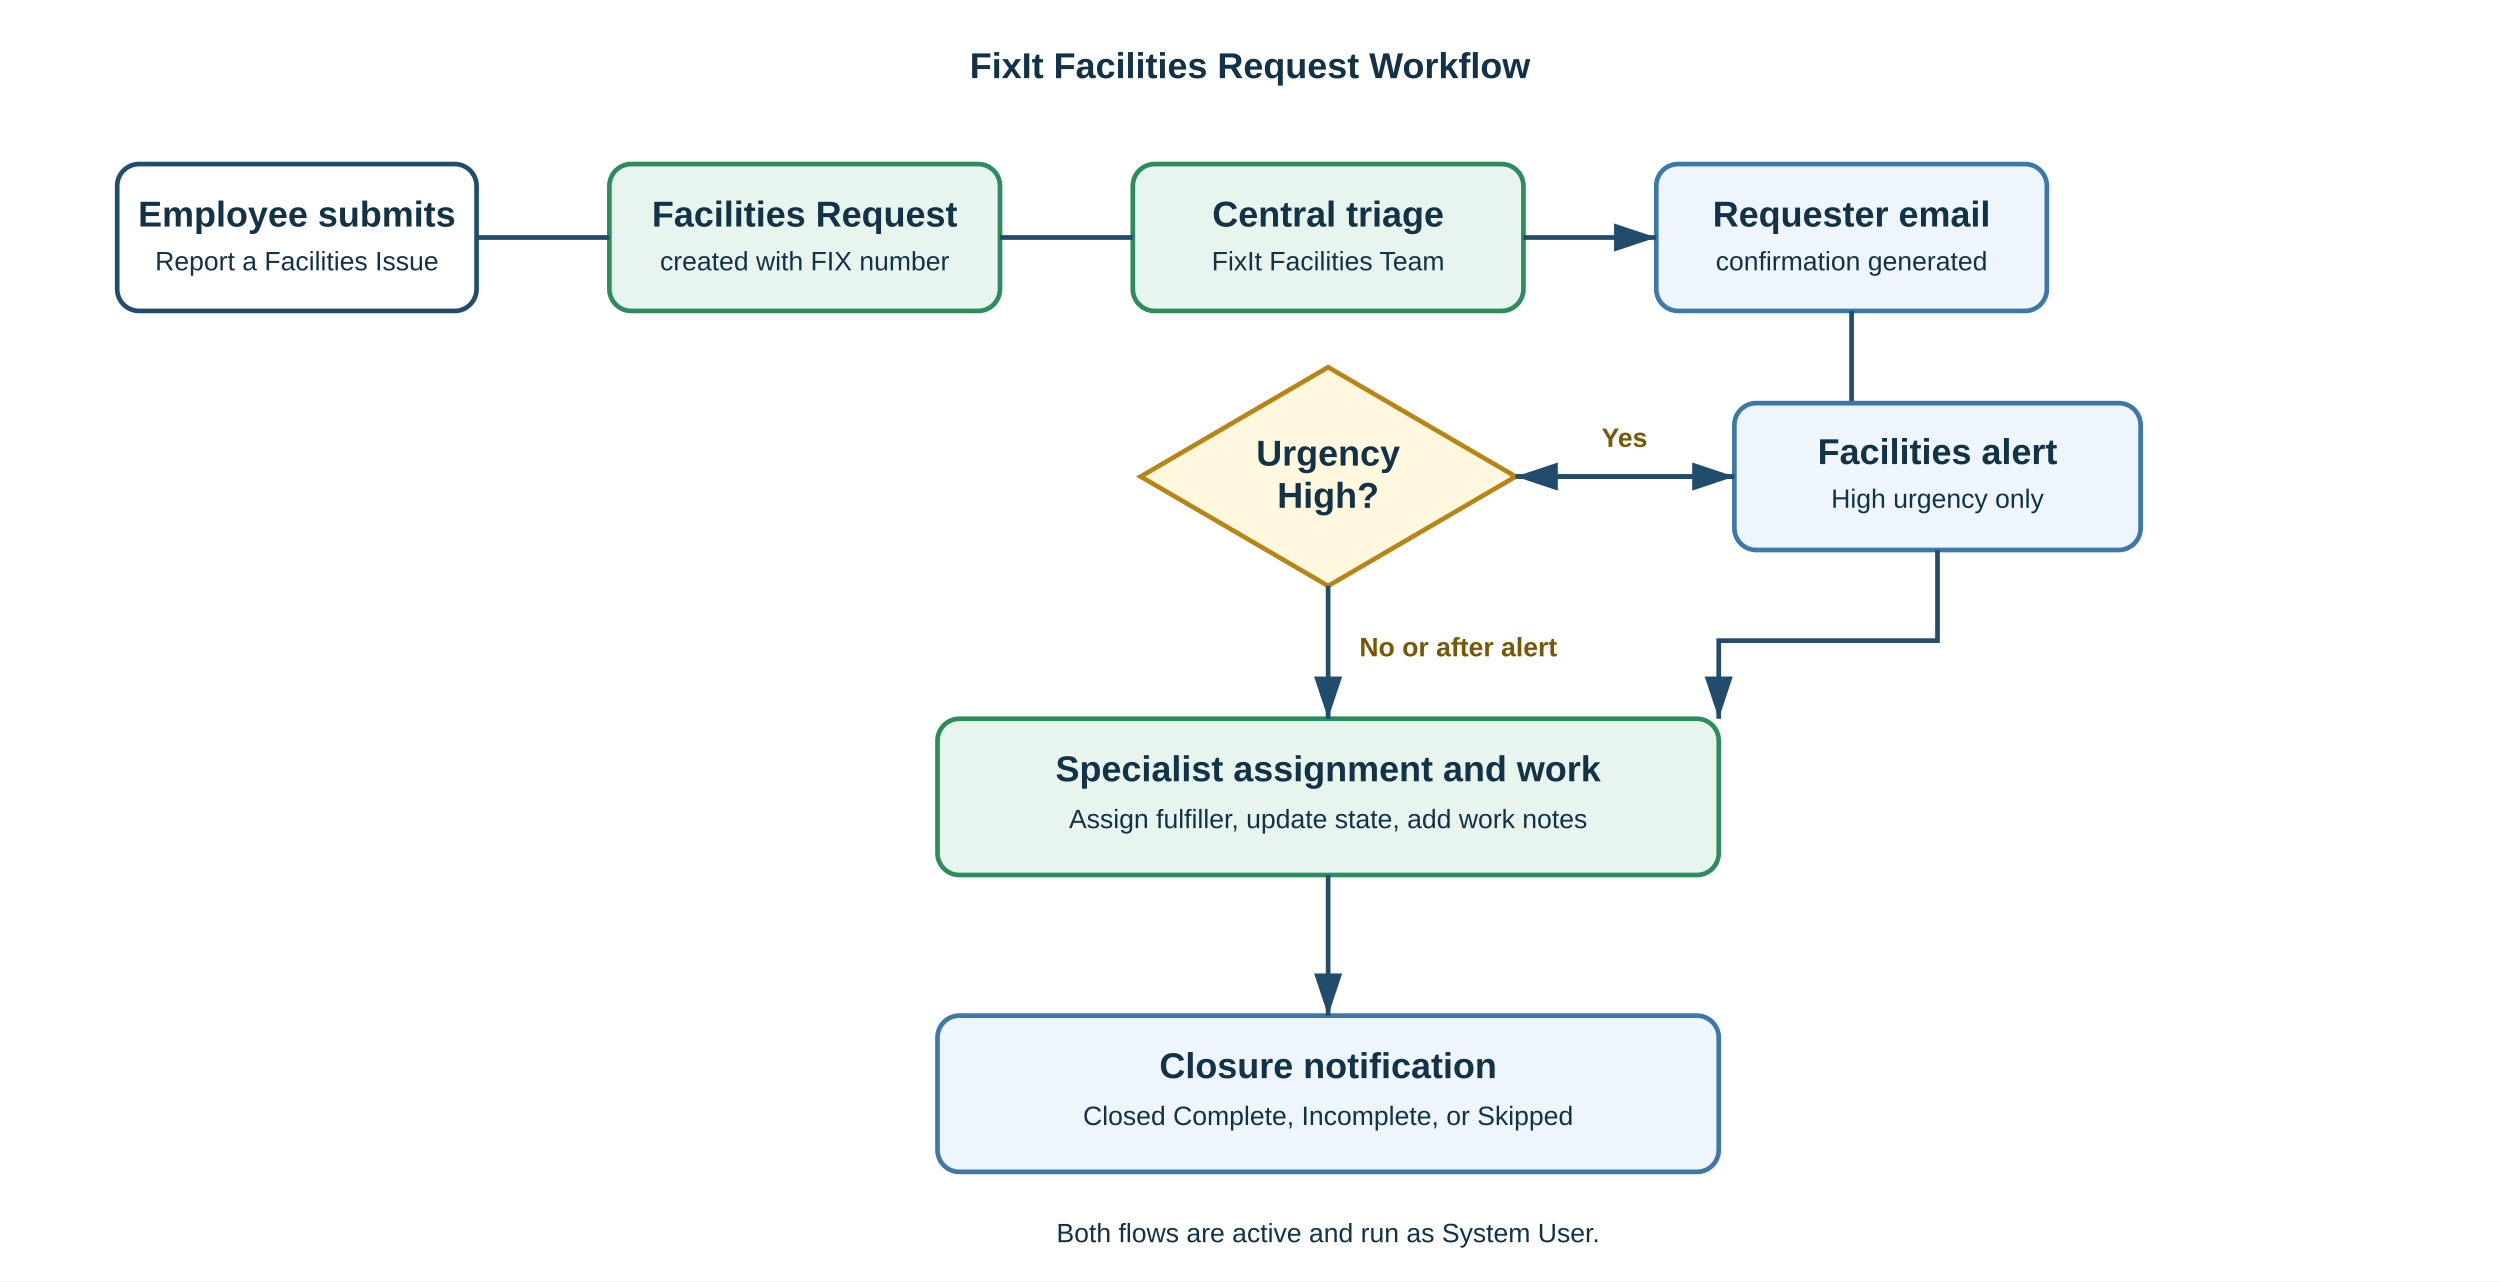
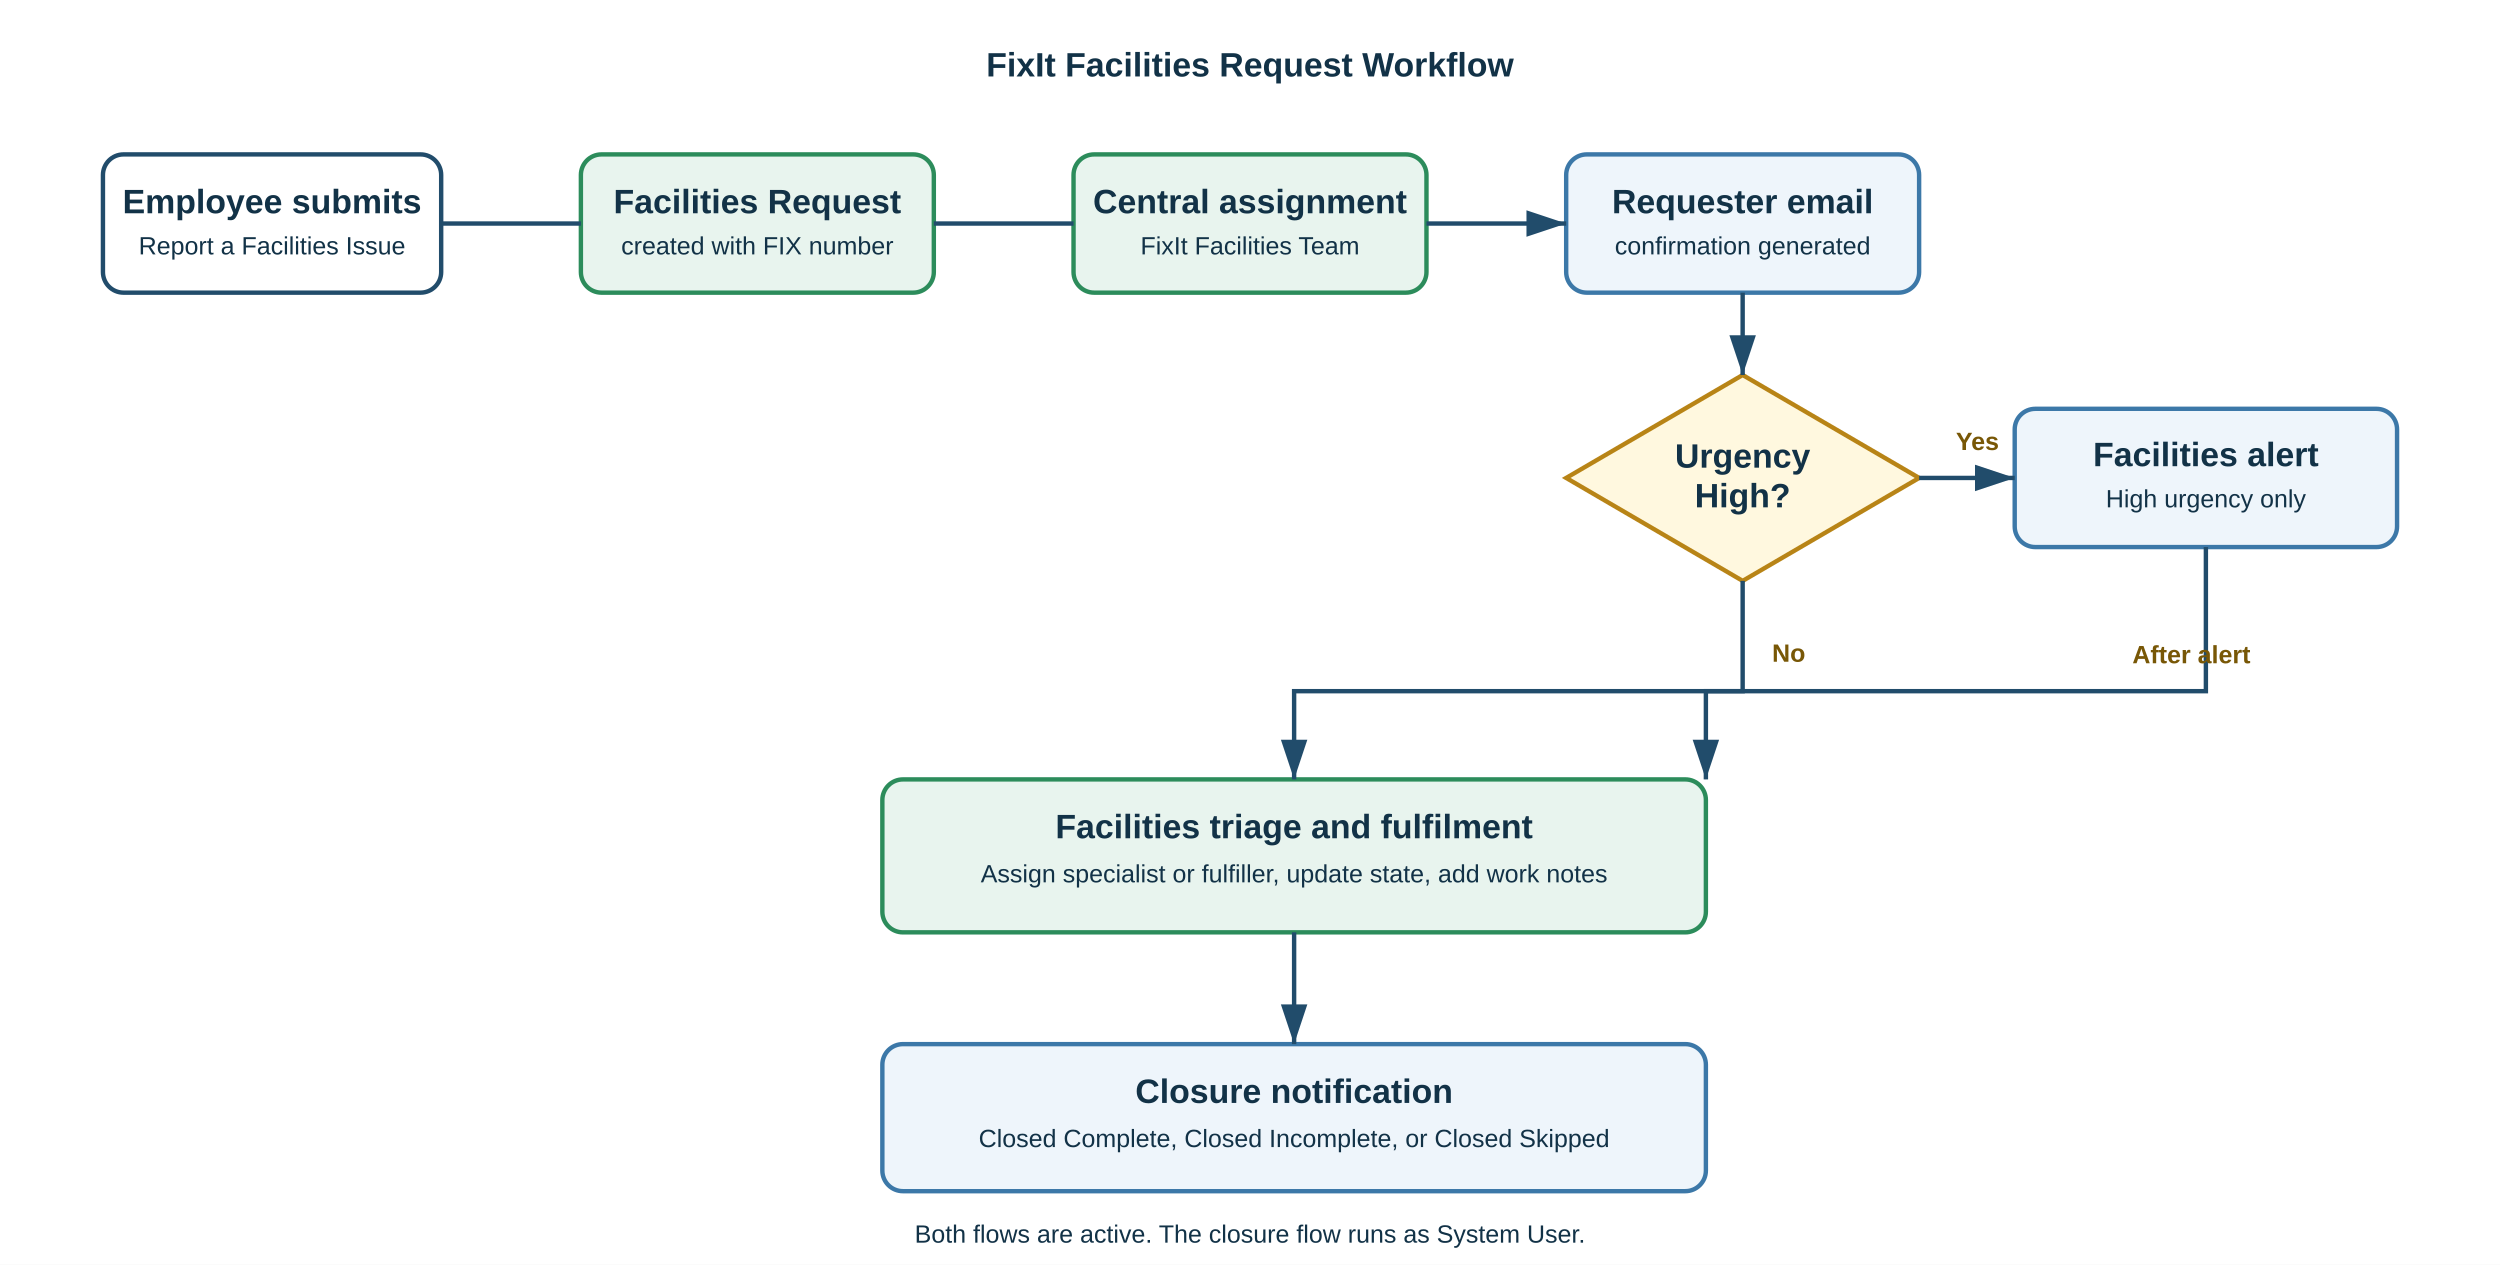
- <svg xmlns="http://www.w3.org/2000/svg" width="1600" height="820" viewBox="0 0 1600 820" role="img" aria-labelledby="title desc">
+ <svg xmlns="http://www.w3.org/2000/svg" width="1700" height="860" viewBox="0 0 1700 860" role="img" aria-labelledby="title desc">
  <defs>
    <marker id="arrow" markerWidth="10" markerHeight="10" refX="9" refY="3" orient="auto">
      <path d="M0,0 L0,6 L9,3 z" fill="#214c6b" />
    </marker>
    <style>
      .box{fill:#ffffff;stroke:#214c6b;stroke-width:3}.action{fill:#e8f4ee;stroke:#2c8c5b;stroke-width:3}.email{fill:#eef5fb;stroke:#3c78a8;stroke-width:3}.decision{fill:#fff8df;stroke:#b88416;stroke-width:3}.line{stroke:#214c6b;stroke-width:3;fill:none;marker-end:url(#arrow)}.t{font-family:Arial,sans-serif;fill:#123247;text-anchor:middle}.h{font-size:23px;font-weight:700}.s{font-size:17px}.label{font-family:Arial,sans-serif;font-size:17px;font-weight:700;fill:#785706}
    </style>
  </defs>
-   <rect width="1600" height="820" fill="white" />
-   <text x="800" y="50" class="t h" font-size="32">FixIt Facilities Request Workflow</text>
-   <rect x="75" y="105" width="230" height="94" rx="14" class="box" />
-   <text x="190" y="145" class="t h">Employee submits</text>
-   <text x="190" y="173" class="t s">Report a Facilities Issue</text>
-   <rect x="390" y="105" width="250" height="94" rx="14" class="action" />
+   <rect width="1700" height="860" fill="white" />
+   <text x="850" y="52" class="t h" font-size="32">FixIt Facilities Request Workflow</text>
+   <rect x="70" y="105" width="230" height="94" rx="14" class="box" />
+   <text x="185" y="145" class="t h">Employee submits</text>
+   <text x="185" y="173" class="t s">Report a Facilities Issue</text>
+   <rect x="395" y="105" width="240" height="94" rx="14" class="action" />
  <text x="515" y="145" class="t h">Facilities Request</text>
  <text x="515" y="173" class="t s">created with FIX number</text>
-   <rect x="725" y="105" width="250" height="94" rx="14" class="action" />
-   <text x="850" y="145" class="t h">Central triage</text>
+   <rect x="730" y="105" width="240" height="94" rx="14" class="action" />
+   <text x="850" y="145" class="t h">Central assignment</text>
  <text x="850" y="173" class="t s">FixIt Facilities Team</text>
-   <rect x="1060" y="105" width="250" height="94" rx="14" class="email" />
+   <rect x="1065" y="105" width="240" height="94" rx="14" class="email" />
  <text x="1185" y="145" class="t h">Requester email</text>
  <text x="1185" y="173" class="t s">confirmation generated</text>
-   <path d="M305 152 H390 M640 152 H725 M975 152 H1060" class="line" />
-   <polygon points="730,305 850,235 970,305 850,375" class="decision" />
-   <text x="850" y="298" class="t h">Urgency</text>
-   <text x="850" y="325" class="t h">High?</text>
-   <path d="M1185 199 V305 H970" class="line" />
-   <rect x="1110" y="258" width="260" height="94" rx="14" class="email" />
-   <text x="1240" y="297" class="t h">Facilities alert</text>
-   <text x="1240" y="325" class="t s">High urgency only</text>
-   <path d="M970 305 H1110" class="line" />
-   <text x="1025" y="286" class="label">Yes</text>
-   <rect x="600" y="460" width="500" height="100" rx="14" class="action" />
-   <text x="850" y="500" class="t h">Specialist assignment and work</text>
-   <text x="850" y="530" class="t s">Assign fulfiller, update state, add work notes</text>
-   <path d="M850 375 V460" class="line" />
-   <text x="870" y="420" class="label">No or after alert</text>
-   <path d="M1240 352 V410 H1100 V460" class="line" />
-   <rect x="600" y="650" width="500" height="100" rx="14" class="email" />
-   <text x="850" y="690" class="t h">Closure notification</text>
-   <text x="850" y="720" class="t s">Closed Complete, Incomplete, or Skipped</text>
-   <path d="M850 560 V650" class="line" />
-   <text x="850" y="795" class="t s">Both flows are active and run as System User.</text>
+   <path d="M300 152 H395 M635 152 H730 M970 152 H1065" class="line" />
+   <polygon points="1065,325 1185,255 1305,325 1185,395" class="decision" />
+   <text x="1185" y="318" class="t h">Urgency</text>
+   <text x="1185" y="345" class="t h">High?</text>
+   <path d="M1185 199 V255" class="line" />
+   <rect x="1370" y="278" width="260" height="94" rx="14" class="email" />
+   <text x="1500" y="317" class="t h">Facilities alert</text>
+   <text x="1500" y="345" class="t s">High urgency only</text>
+   <path d="M1305 325 H1370" class="line" />
+   <text x="1330" y="306" class="label">Yes</text>
+   <rect x="600" y="530" width="560" height="104" rx="14" class="action" />
+   <text x="880" y="570" class="t h">Facilities triage and fulfilment</text>
+   <text x="880" y="600" class="t s">Assign specialist or fulfiller, update state, add work notes</text>
+   <path d="M1185 395 V470 H880 V530" class="line" />
+   <text x="1205" y="450" class="label">No</text>
+   <path d="M1500 372 V470 H1160 V530" class="line" />
+   <text x="1450" y="451" class="label">After alert</text>
+   <rect x="600" y="710" width="560" height="100" rx="14" class="email" />
+   <text x="880" y="750" class="t h">Closure notification</text>
+   <text x="880" y="780" class="t s">Closed Complete, Closed Incomplete, or Closed Skipped</text>
+   <path d="M880 634 V710" class="line" />
+   <text x="850" y="845" class="t s">Both flows are active. The closure flow runs as System User.</text>
</svg>
